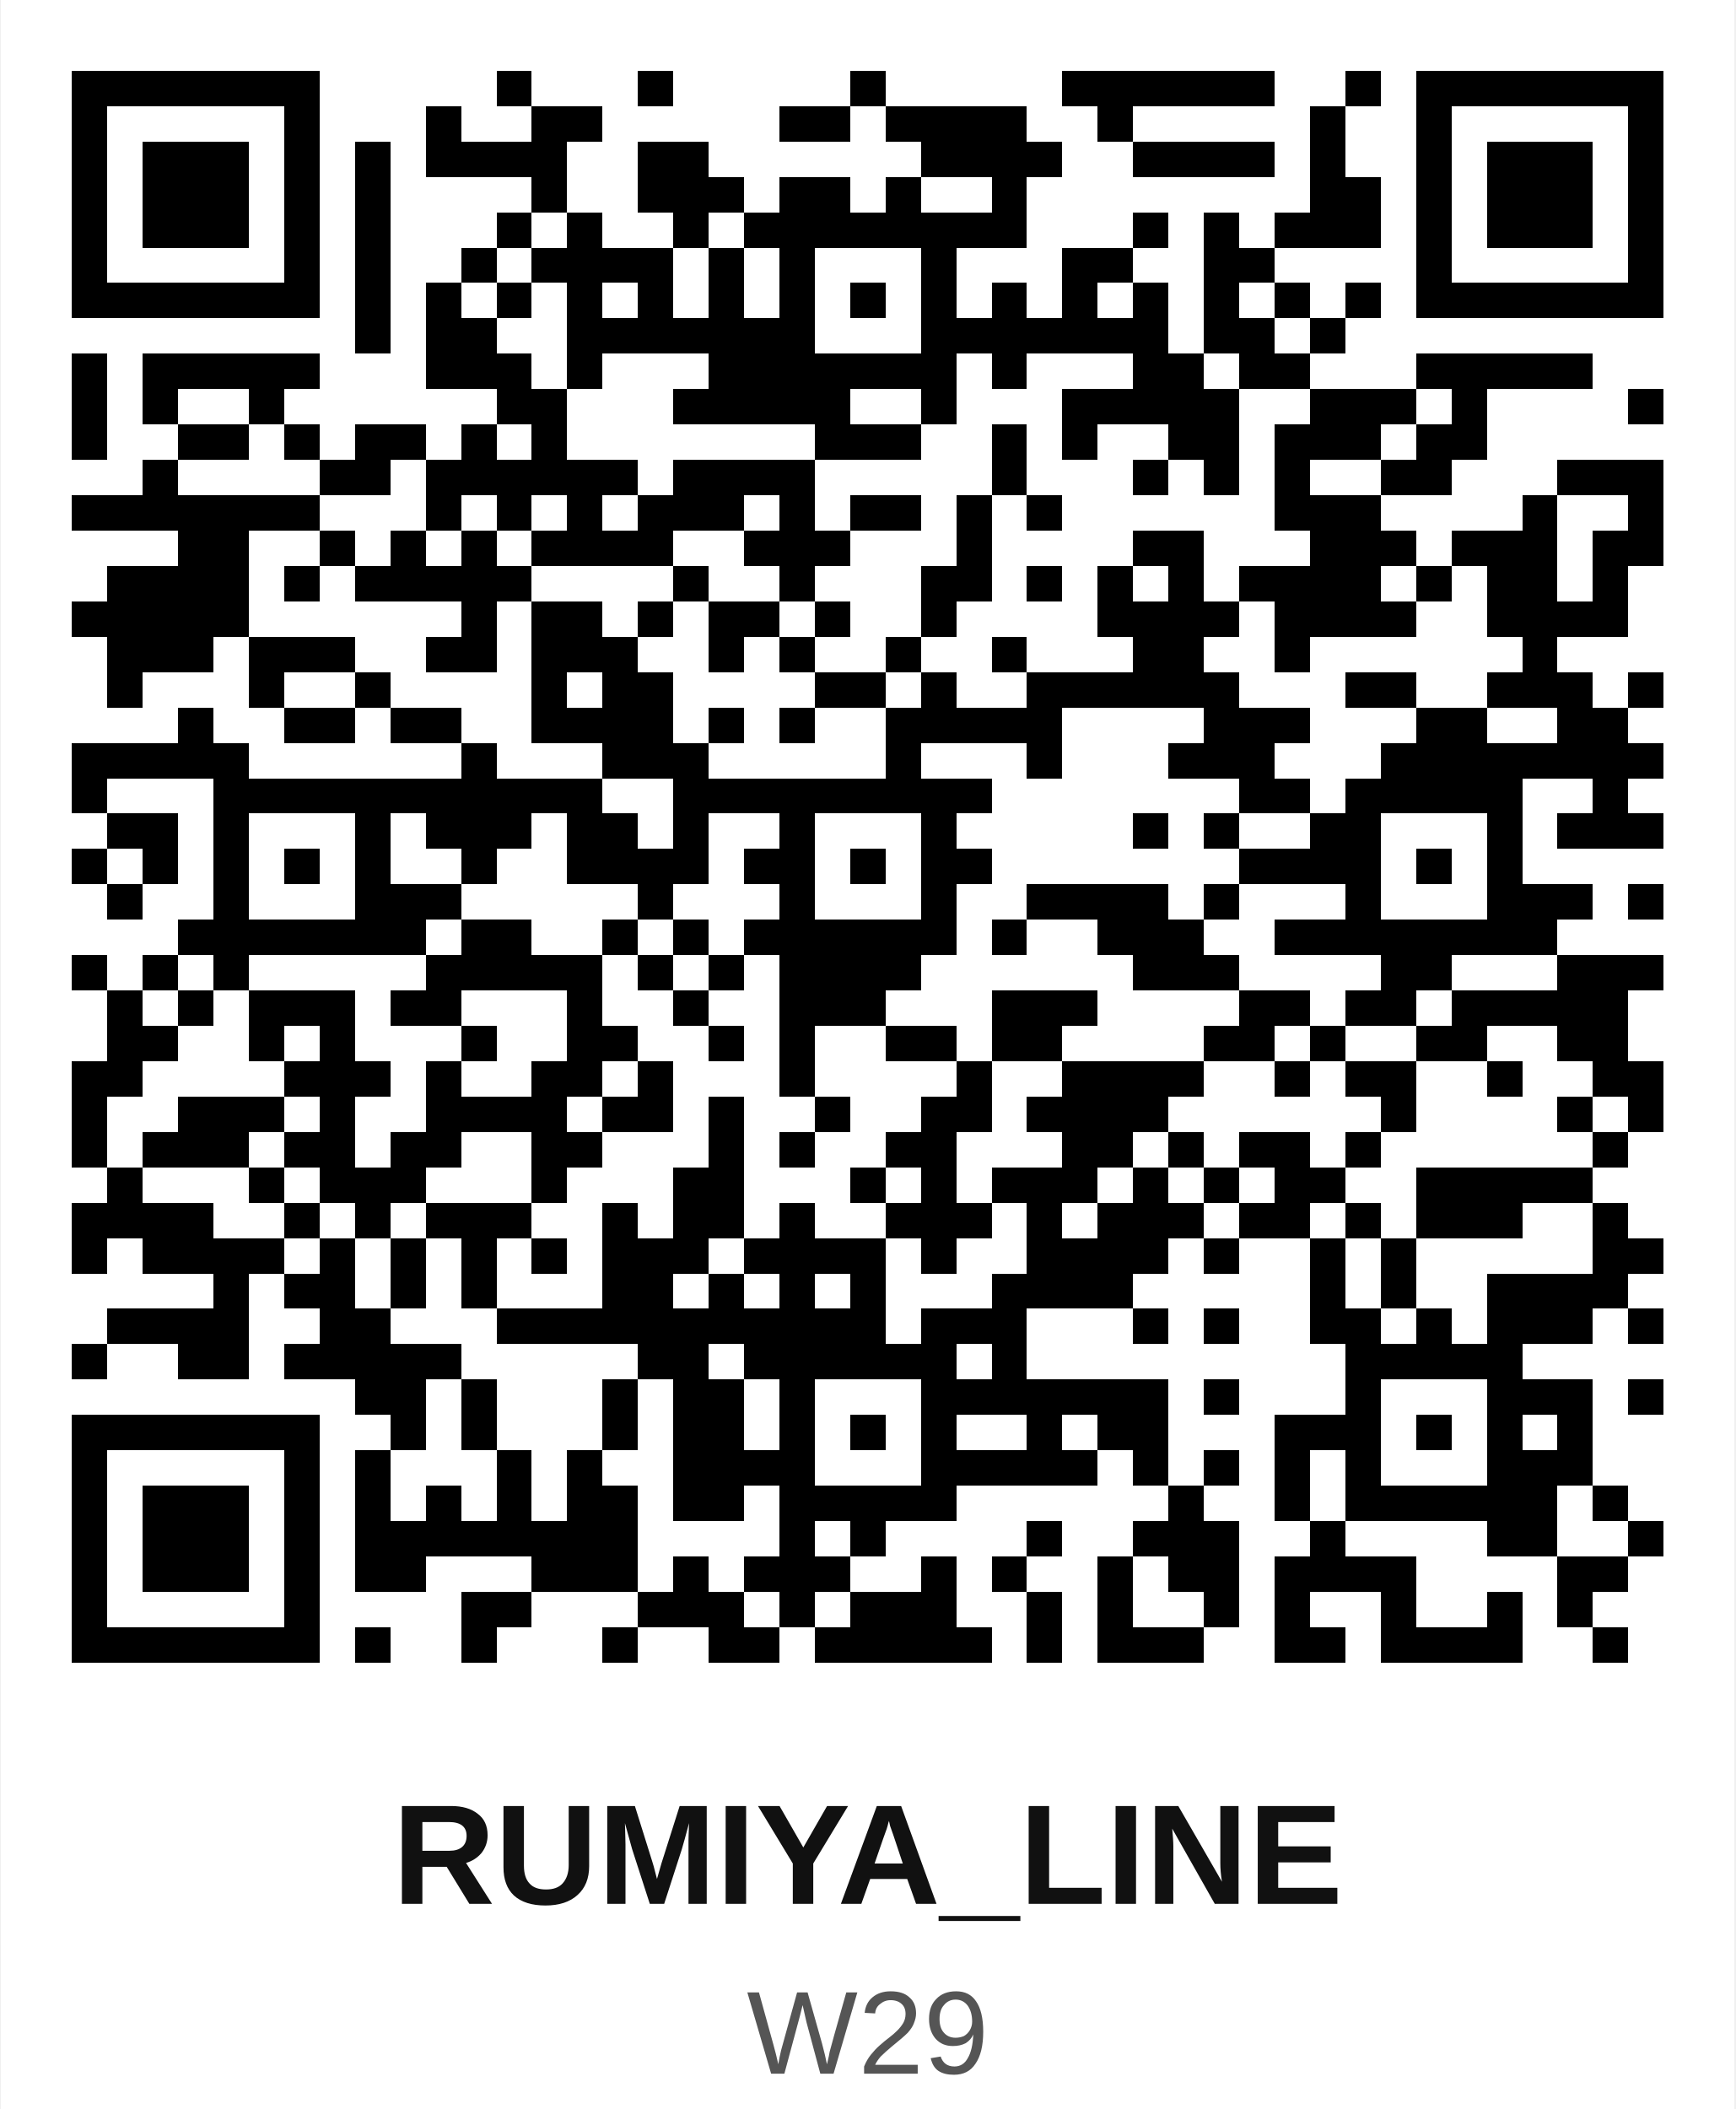
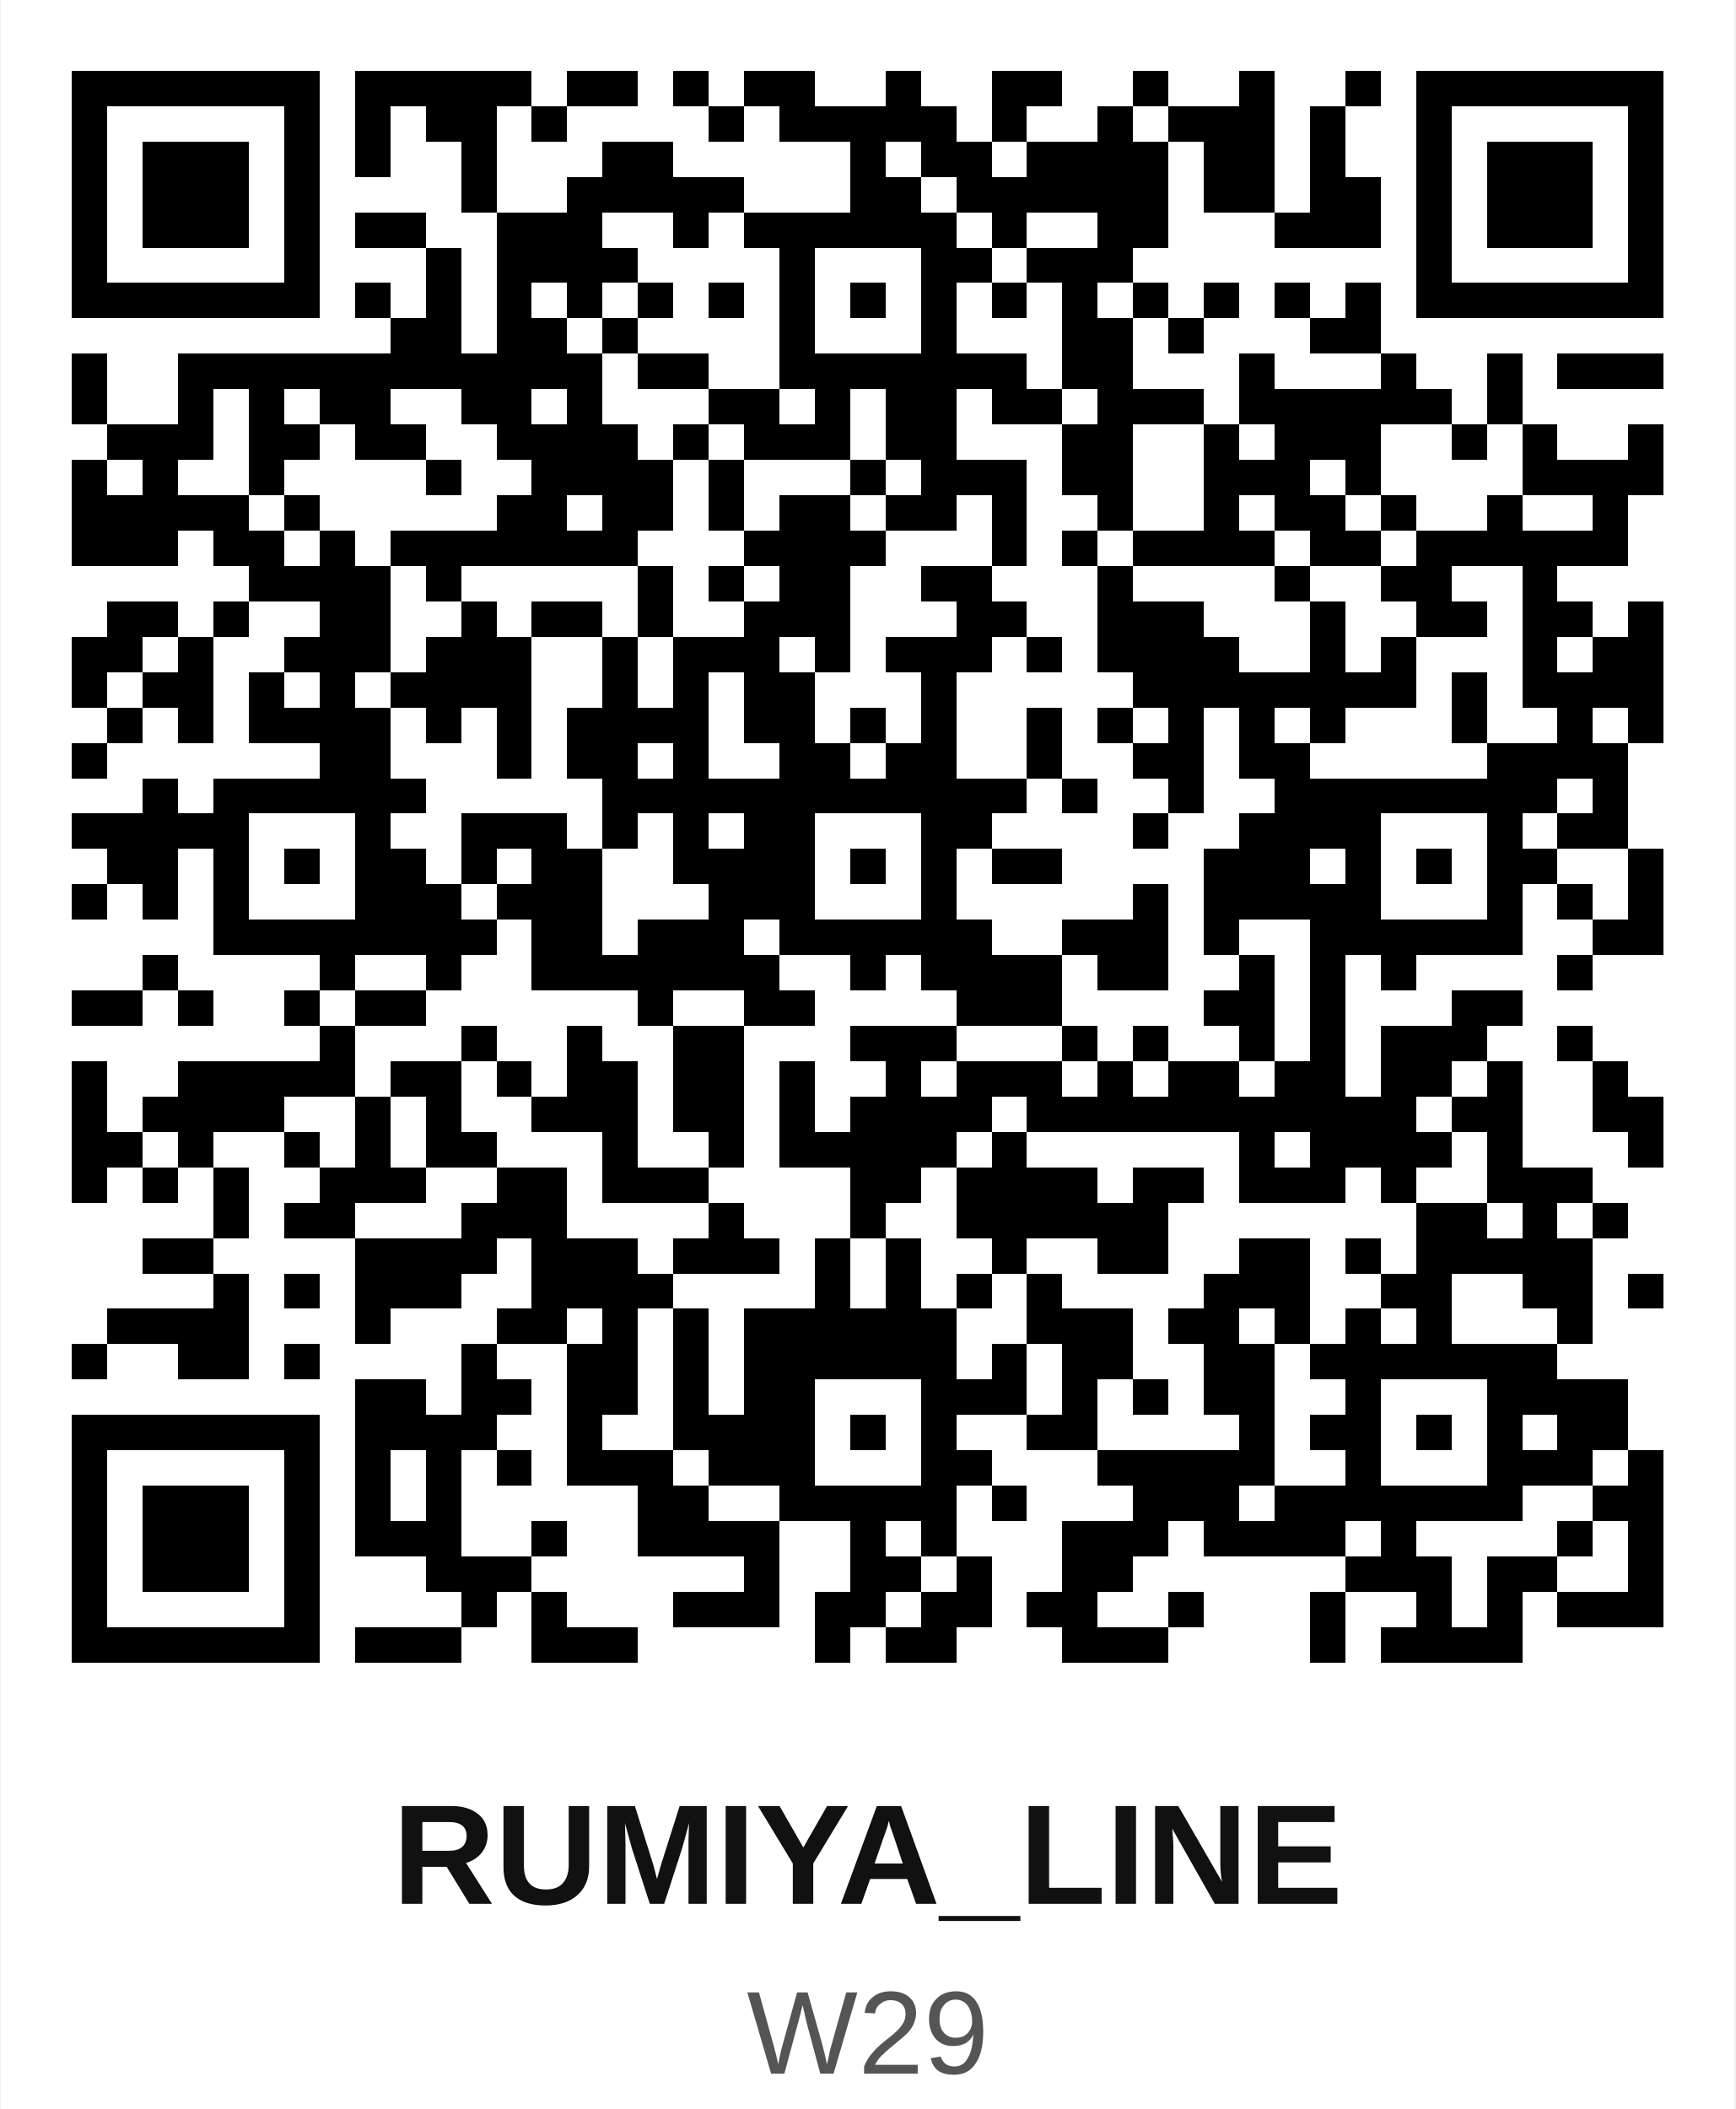
<svg xmlns="http://www.w3.org/2000/svg" width="200" height="243" viewBox="0 0 49.00 59.62" shape-rendering="crispEdges">
  <path fill="#ffffff" d="M0 0h49v49H0z" />
-   <path stroke="#000000" d="M2 2.5h7m5 0h1m3 0h1m5 0h1m5 0h6m2 0h1m1 0h7M2 3.5h1m5 0h1m3 0h1m2 0h2m5 0h2m1 0h4m2 0h1m5 0h1m2 0h1m5 0h1M2 4.5h1m1 0h3m1 0h1m1 0h1m1 0h4m2 0h2m6 0h4m2 0h4m1 0h1m2 0h1m1 0h3m1 0h1M2 5.5h1m1 0h3m1 0h1m1 0h1m4 0h1m2 0h3m1 0h2m1 0h1m2 0h1m8 0h2m1 0h1m1 0h3m1 0h1M2 6.5h1m1 0h3m1 0h1m1 0h1m3 0h1m1 0h1m2 0h1m1 0h8m3 0h1m1 0h1m1 0h3m1 0h1m1 0h3m1 0h1M2 7.5h1m5 0h1m1 0h1m2 0h1m1 0h4m1 0h1m1 0h1m3 0h1m3 0h2m2 0h2m4 0h1m5 0h1M2 8.5h7m1 0h1m1 0h1m1 0h1m1 0h1m1 0h1m1 0h1m1 0h1m1 0h1m1 0h1m1 0h1m1 0h1m1 0h1m1 0h1m1 0h1m1 0h1m1 0h7M10 9.5h1m1 0h2m2 0h7m3 0h7m1 0h2m1 0h1M2 10.5h1m1 0h5m3 0h3m1 0h1m3 0h7m1 0h1m3 0h2m1 0h2m3 0h5M2 11.5h1m1 0h1m2 0h1m6 0h2m3 0h5m2 0h1m3 0h5m2 0h3m1 0h1m4 0h1M2 12.5h1m2 0h2m1 0h1m1 0h2m1 0h1m1 0h1m7 0h3m2 0h1m1 0h1m2 0h2m1 0h3m1 0h2M4 13.5h1m4 0h2m1 0h6m1 0h4m5 0h1m3 0h1m1 0h1m1 0h1m2 0h2m3 0h3M2 14.5h7m3 0h1m1 0h1m1 0h1m1 0h3m1 0h1m1 0h2m1 0h1m1 0h1m6 0h3m4 0h1m2 0h1M5 15.5h2m2 0h1m1 0h1m1 0h1m1 0h4m2 0h3m3 0h1m4 0h2m3 0h3m1 0h3m1 0h2M3 16.5h4m1 0h1m1 0h5m4 0h1m2 0h1m3 0h2m1 0h1m1 0h1m1 0h1m1 0h4m1 0h1m1 0h2m1 0h1M2 17.5h5m6 0h1m1 0h2m1 0h1m1 0h2m1 0h1m2 0h1m4 0h4m1 0h4m2 0h4M3 18.5h3m1 0h3m2 0h2m1 0h3m2 0h1m1 0h1m2 0h1m2 0h1m3 0h2m2 0h1m6 0h1M3 19.5h1m3 0h1m2 0h1m4 0h1m1 0h2m4 0h2m1 0h1m2 0h6m3 0h2m2 0h3m1 0h1M5 20.5h1m2 0h2m1 0h2m2 0h4m1 0h1m1 0h1m2 0h5m4 0h3m3 0h2m2 0h2M2 21.5h5m6 0h1m3 0h3m5 0h1m3 0h1m3 0h3m3 0h8M2 22.5h1m3 0h11m2 0h9m7 0h2m1 0h5m2 0h1M3 23.5h2m1 0h1m3 0h1m1 0h3m1 0h2m1 0h1m2 0h1m3 0h1m5 0h1m1 0h1m2 0h2m3 0h1m1 0h3M2 24.5h1m1 0h1m1 0h1m1 0h1m1 0h1m2 0h1m2 0h4m1 0h2m1 0h1m1 0h2m7 0h4m1 0h1m1 0h1M3 25.5h1m2 0h1m3 0h3m5 0h1m3 0h1m3 0h1m2 0h4m1 0h1m3 0h1m3 0h3m1 0h1M5 26.5h7m1 0h2m2 0h1m1 0h1m1 0h6m1 0h1m2 0h3m2 0h8M2 27.5h1m1 0h1m1 0h1m5 0h5m1 0h1m1 0h1m1 0h4m6 0h3m4 0h2m3 0h3M3 28.5h1m1 0h1m1 0h3m1 0h2m3 0h1m2 0h1m2 0h3m3 0h3m4 0h2m1 0h2m1 0h5M3 29.5h2m2 0h1m1 0h1m3 0h1m2 0h2m2 0h1m1 0h1m2 0h2m1 0h2m4 0h2m1 0h1m2 0h2m2 0h2M2 30.5h2m4 0h3m1 0h1m2 0h2m1 0h1m3 0h1m4 0h1m2 0h4m2 0h1m1 0h2m2 0h1m2 0h2M2 31.5h1m2 0h3m1 0h1m2 0h4m1 0h2m1 0h1m2 0h1m2 0h2m1 0h4m6 0h1m4 0h1m1 0h1M2 32.5h1m1 0h3m1 0h2m1 0h2m2 0h2m3 0h1m1 0h1m2 0h2m3 0h2m1 0h1m1 0h2m1 0h1m6 0h1M3 33.5h1m3 0h1m1 0h3m3 0h1m3 0h2m3 0h1m1 0h1m1 0h3m1 0h1m1 0h1m1 0h2m2 0h5M2 34.5h4m2 0h1m1 0h1m1 0h3m2 0h1m1 0h2m1 0h1m2 0h3m1 0h1m1 0h3m1 0h2m1 0h1m1 0h3m2 0h1M2 35.5h1m1 0h4m1 0h1m1 0h1m1 0h1m1 0h1m1 0h3m1 0h4m1 0h1m2 0h4m1 0h1m2 0h1m1 0h1m5 0h2M6 36.5h1m1 0h2m1 0h1m1 0h1m3 0h2m1 0h1m1 0h1m1 0h1m3 0h4m5 0h1m1 0h1m2 0h4M3 37.5h4m2 0h2m3 0h11m1 0h3m3 0h1m1 0h1m2 0h2m1 0h1m1 0h3m1 0h1M2 38.5h1m2 0h2m1 0h5m5 0h2m1 0h6m1 0h1m9 0h5M10 39.5h2m1 0h1m3 0h1m1 0h2m1 0h1m3 0h7m1 0h1m3 0h1m3 0h3m1 0h1M2 40.5h7m2 0h1m1 0h1m3 0h1m1 0h2m1 0h1m1 0h1m1 0h1m2 0h1m1 0h2m3 0h3m1 0h1m1 0h1m1 0h1M2 41.5h1m5 0h1m1 0h1m3 0h1m1 0h1m2 0h4m3 0h5m1 0h1m1 0h1m1 0h1m1 0h1m3 0h3M2 42.5h1m1 0h3m1 0h1m1 0h1m1 0h1m1 0h1m1 0h2m1 0h2m1 0h5m6 0h1m2 0h1m1 0h6m1 0h1M2 43.5h1m1 0h3m1 0h1m1 0h8m4 0h1m1 0h1m4 0h1m2 0h3m2 0h1m4 0h2m2 0h1M2 44.5h1m1 0h3m1 0h1m1 0h2m3 0h3m1 0h1m1 0h3m2 0h1m1 0h1m2 0h1m1 0h2m1 0h4m4 0h2M2 45.5h1m5 0h1m4 0h2m3 0h3m1 0h1m1 0h3m2 0h1m1 0h1m2 0h1m1 0h1m2 0h1m2 0h1m1 0h1M2 46.5h7m1 0h1m2 0h1m3 0h1m2 0h2m1 0h5m1 0h1m1 0h3m2 0h2m1 0h4m2 0h1" />
+   <path stroke="#000000" d="M2 2.5h7m1 0h5m1 0h2m1 0h1m1 0h2m2 0h1m2 0h2m2 0h1m2 0h1m2 0h1m1 0h7M2 3.5h1m5 0h1m1 0h1m1 0h2m1 0h1m4 0h1m1 0h5m1 0h1m2 0h1m1 0h3m1 0h1m2 0h1m5 0h1M2 4.5h1m1 0h3m1 0h1m1 0h1m2 0h1m3 0h2m5 0h1m1 0h2m1 0h4m1 0h2m1 0h1m2 0h1m1 0h3m1 0h1M2 5.5h1m1 0h3m1 0h1m4 0h1m2 0h5m3 0h2m1 0h6m1 0h2m1 0h2m1 0h1m1 0h3m1 0h1M2 6.5h1m1 0h3m1 0h1m1 0h2m2 0h3m2 0h1m1 0h6m1 0h1m2 0h2m3 0h3m1 0h1m1 0h3m1 0h1M2 7.5h1m5 0h1m3 0h1m1 0h4m4 0h1m3 0h2m1 0h3m8 0h1m5 0h1M2 8.5h7m1 0h1m1 0h1m1 0h1m1 0h1m1 0h1m1 0h1m1 0h1m1 0h1m1 0h1m1 0h1m1 0h1m1 0h1m1 0h1m1 0h1m1 0h1m1 0h7M11 9.5h2m1 0h2m1 0h1m4 0h1m3 0h1m3 0h2m1 0h1m3 0h2M2 10.5h1m2 0h12m1 0h2m2 0h7m1 0h2m3 0h1m3 0h1m2 0h1m1 0h3M2 11.5h1m2 0h1m1 0h1m1 0h2m2 0h2m1 0h1m3 0h2m1 0h1m1 0h2m1 0h2m1 0h3m1 0h6m1 0h1M3 12.5h3m1 0h2m1 0h2m2 0h4m1 0h1m1 0h3m1 0h2m3 0h2m2 0h1m1 0h3m2 0h1m1 0h1m2 0h1M2 13.5h1m1 0h1m2 0h1m4 0h1m2 0h4m1 0h1m3 0h1m1 0h3m1 0h2m2 0h3m1 0h1m4 0h4M2 14.5h5m1 0h1m5 0h2m1 0h2m1 0h1m1 0h2m1 0h2m1 0h1m2 0h1m2 0h1m1 0h2m1 0h1m2 0h1m2 0h1M2 15.5h3m1 0h2m1 0h1m1 0h7m3 0h4m3 0h1m1 0h1m1 0h4m1 0h2m1 0h6M7 16.5h4m1 0h1m5 0h1m1 0h1m1 0h2m2 0h2m3 0h1m4 0h1m2 0h2m2 0h1M3 17.5h2m1 0h1m2 0h2m2 0h1m1 0h2m1 0h1m2 0h3m3 0h2m2 0h3m3 0h1m2 0h2m1 0h2m1 0h1M2 18.5h2m1 0h1m2 0h3m1 0h3m2 0h1m1 0h3m1 0h1m1 0h3m1 0h1m1 0h4m2 0h1m1 0h1m3 0h1m1 0h2M2 19.5h1m1 0h2m1 0h1m1 0h1m1 0h4m2 0h1m1 0h1m1 0h2m3 0h1m5 0h8m1 0h1m1 0h4M3 20.5h1m1 0h1m1 0h4m1 0h1m1 0h1m1 0h4m1 0h2m1 0h1m1 0h1m2 0h1m1 0h1m1 0h1m1 0h1m1 0h1m3 0h1m2 0h1m1 0h1M2 21.5h1m6 0h2m3 0h1m1 0h2m1 0h1m2 0h2m1 0h2m2 0h1m2 0h2m1 0h2m5 0h4M4 22.5h1m1 0h6m5 0h12m1 0h1m2 0h1m2 0h8m1 0h1M2 23.5h5m3 0h1m2 0h3m1 0h1m1 0h1m1 0h2m3 0h2m4 0h1m2 0h4m3 0h1m1 0h2M3 24.5h2m1 0h1m1 0h1m1 0h2m1 0h1m1 0h2m2 0h4m1 0h1m1 0h1m1 0h2m4 0h3m1 0h1m1 0h1m1 0h2m2 0h1M2 25.5h1m1 0h1m1 0h1m3 0h3m1 0h3m3 0h3m3 0h1m5 0h1m1 0h5m3 0h1m1 0h1m1 0h1M6 26.5h8m1 0h2m1 0h3m1 0h6m2 0h3m1 0h1m2 0h6m2 0h2M4 27.5h1m4 0h1m2 0h1m2 0h7m2 0h1m1 0h4m1 0h2m2 0h1m1 0h1m1 0h1m4 0h1M2 28.5h2m1 0h1m2 0h1m1 0h2m6 0h1m2 0h2m4 0h3m4 0h2m1 0h1m3 0h2M9 29.5h1m3 0h1m2 0h1m2 0h2m3 0h3m3 0h1m1 0h1m2 0h1m1 0h1m1 0h3m2 0h1M2 30.5h1m2 0h5m1 0h2m1 0h1m1 0h2m1 0h2m1 0h1m2 0h1m1 0h3m1 0h1m1 0h2m1 0h2m1 0h2m1 0h1m2 0h1M2 31.5h1m1 0h4m2 0h1m1 0h1m2 0h3m1 0h2m1 0h1m1 0h4m1 0h11m1 0h2m2 0h2M2 32.5h2m1 0h1m2 0h1m1 0h1m1 0h2m3 0h1m2 0h1m1 0h5m1 0h1m6 0h1m1 0h4m1 0h1m3 0h1M2 33.5h1m1 0h1m1 0h1m2 0h3m2 0h2m1 0h3m4 0h2m1 0h4m1 0h2m1 0h3m1 0h1m2 0h3M6 34.5h1m1 0h2m3 0h3m4 0h1m3 0h1m2 0h6m7 0h2m1 0h1m1 0h1M4 35.5h2m4 0h4m1 0h3m1 0h3m1 0h1m1 0h1m2 0h1m2 0h2m2 0h2m1 0h1m1 0h5M6 36.5h1m1 0h1m1 0h3m2 0h4m4 0h1m1 0h1m1 0h1m1 0h1m4 0h3m2 0h2m2 0h2m1 0h1M3 37.5h4m3 0h1m3 0h2m1 0h1m1 0h1m1 0h6m2 0h3m1 0h2m1 0h1m1 0h1m1 0h1m3 0h1M2 38.5h1m2 0h2m1 0h1m4 0h1m2 0h2m1 0h1m1 0h6m1 0h1m1 0h2m2 0h2m1 0h7M10 39.5h2m1 0h2m1 0h2m1 0h1m1 0h2m3 0h3m1 0h1m1 0h1m1 0h2m2 0h1m3 0h4M2 40.5h7m1 0h4m2 0h1m2 0h4m1 0h1m1 0h1m2 0h2m4 0h1m1 0h2m1 0h1m1 0h1m1 0h2M2 41.5h1m5 0h1m1 0h1m1 0h1m1 0h1m1 0h3m1 0h3m3 0h2m3 0h5m2 0h1m3 0h3m1 0h1M2 42.5h1m1 0h3m1 0h1m1 0h1m1 0h1m5 0h2m2 0h5m1 0h1m3 0h3m1 0h7m2 0h2M2 43.5h1m1 0h3m1 0h1m1 0h3m2 0h1m2 0h4m2 0h1m1 0h1m3 0h3m1 0h4m1 0h1m4 0h1m1 0h1M2 44.5h1m1 0h3m1 0h1m3 0h3m6 0h1m2 0h2m1 0h1m2 0h2m6 0h3m1 0h2m2 0h1M2 45.5h1m5 0h1m4 0h1m1 0h1m3 0h3m1 0h2m1 0h2m1 0h2m2 0h1m3 0h1m2 0h1m1 0h1m1 0h3M2 46.5h7m1 0h3m2 0h3m5 0h1m1 0h2m3 0h3m4 0h1m1 0h4" />
  <rect x="0" y="49.00" width="49.00" height="10.62" fill="#ffffff" />
  <text x="24.50" y="53.82" text-anchor="middle" font-family="Arial,Helvetica,sans-serif" font-size="4.02" font-weight="bold" fill="#111111">RUMIYA_LINE</text>
  <text x="24.50" y="58.62" text-anchor="middle" font-family="Arial,Helvetica,sans-serif" font-size="3.33" font-weight="normal" fill="#555555">W29</text>
</svg>
